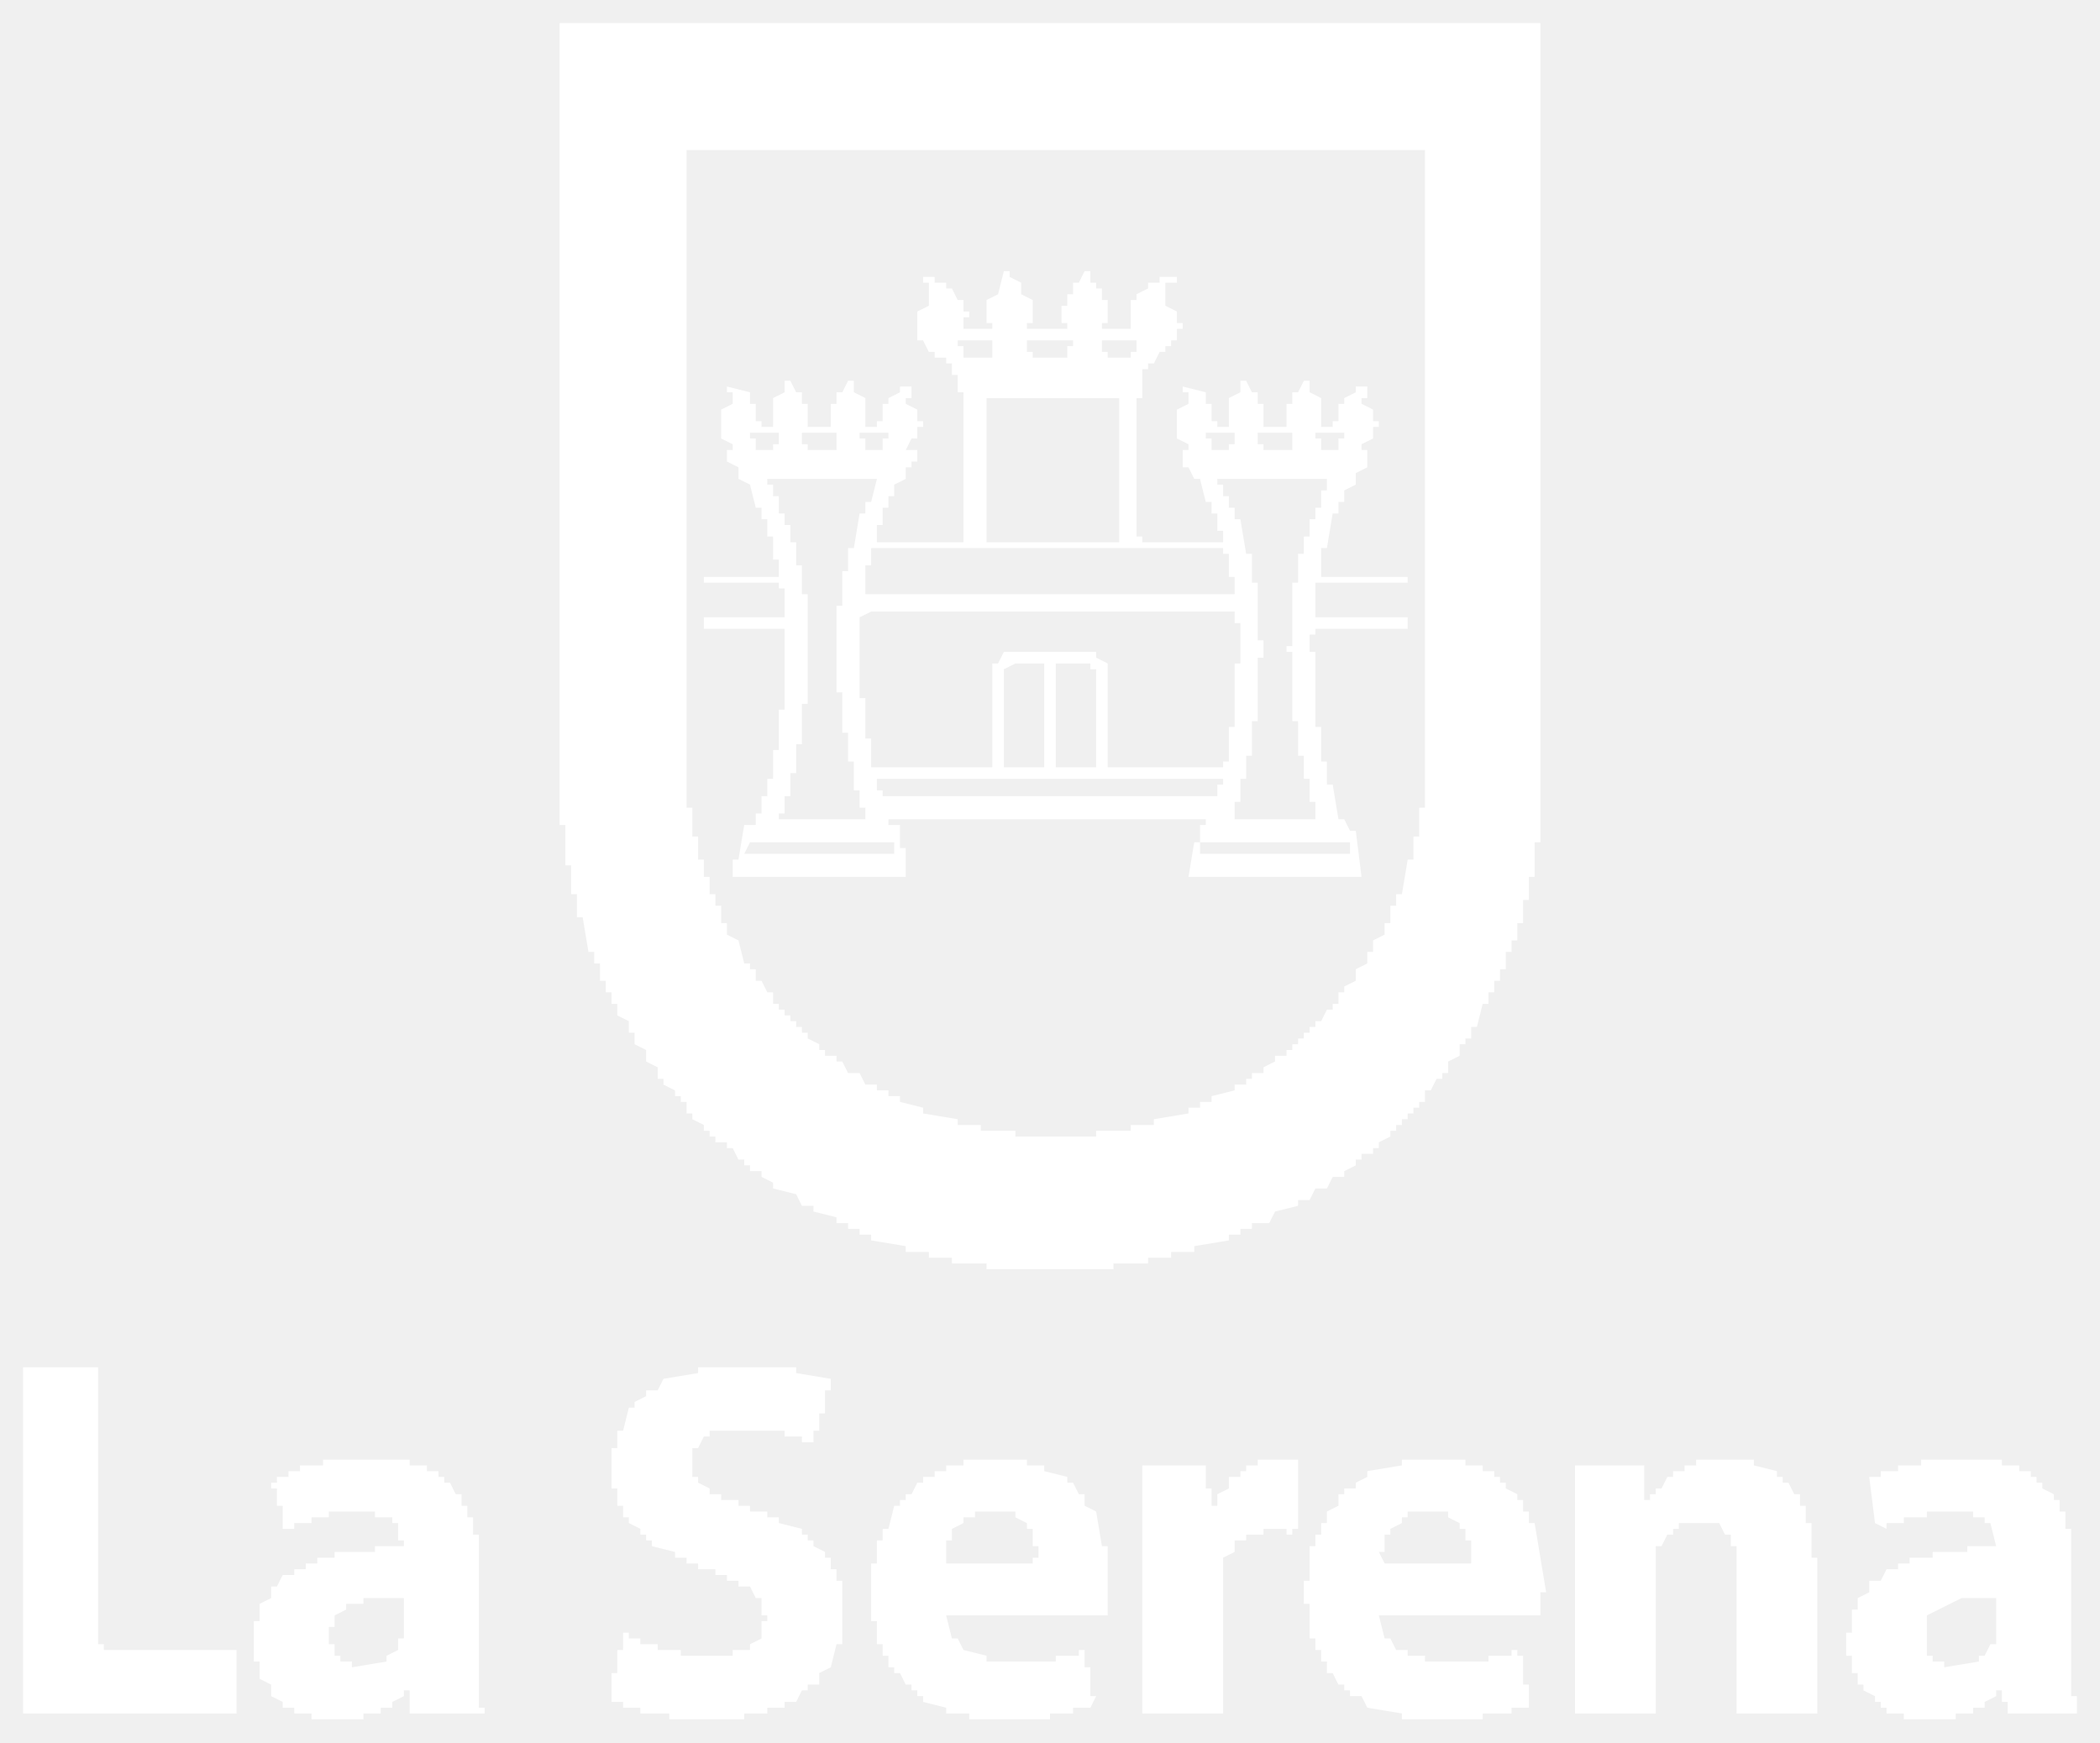
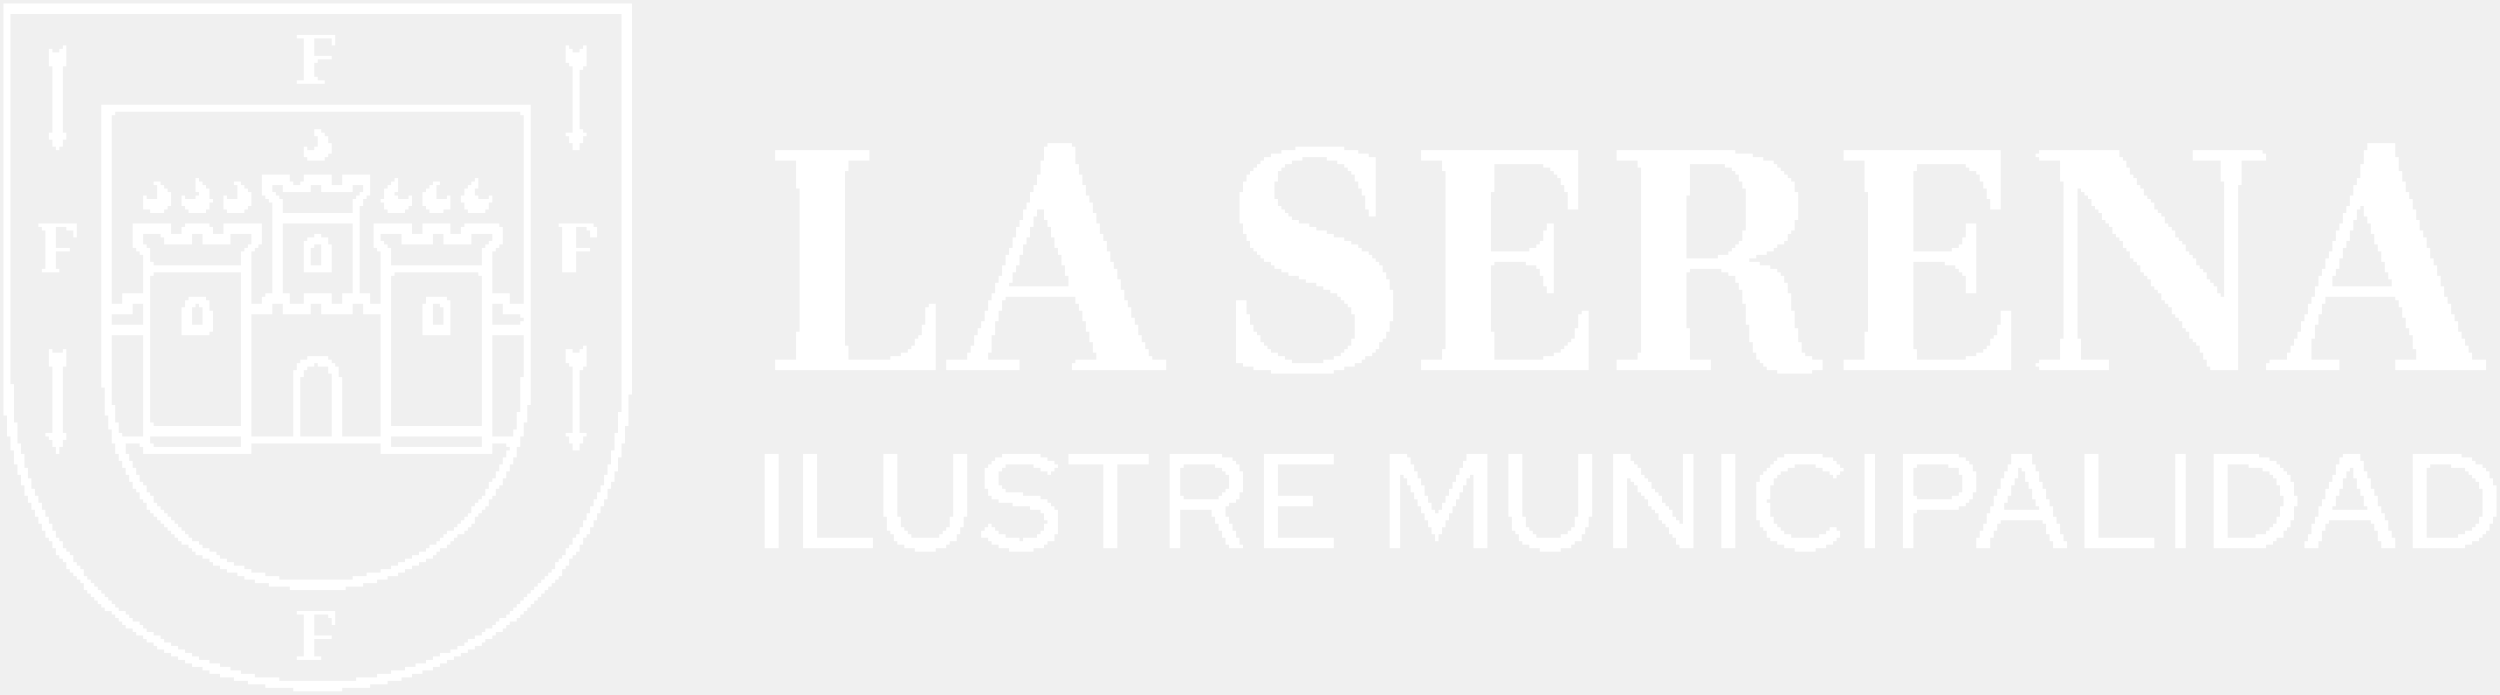
- <svg xmlns="http://www.w3.org/2000/svg" viewBox="95 126 364 302" role="img" aria-labelledby="title">
-   <path fill="white" fill-rule="evenodd" d="M192,130L362,130L362,272L361,272L361,278L360,278L360,282L359,282L359,286L358,286L358,289L357,289L357,291L356,291L356,294L355,294L355,296L354,296L354,298L353,298L353,300L352,300L351,304L350,304L350,306L349,306L349,307L348,307L348,309L346,310L346,312L345,312L345,313L344,313L343,315L342,315L342,317L341,317L341,318L340,318L340,319L339,319L339,320L338,320L338,321L337,321L337,322L336,322L336,323L334,324L334,325L333,325L333,326L331,326L331,327L330,327L330,328L328,329L328,330L326,330L325,332L323,332L322,334L320,334L320,335L316,336L315,338L312,338L312,339L310,339L310,340L308,340L308,341L302,342L302,343L298,343L298,344L294,344L294,345L288,345L288,346L266,346L266,345L260,345L260,344L256,344L256,343L252,343L252,342L246,341L246,340L244,340L244,339L242,339L242,338L240,338L240,337L236,336L236,335L234,335L233,333L229,332L229,331L227,330L227,329L225,329L225,328L224,328L224,327L223,327L222,325L221,325L221,324L219,324L219,323L218,323L218,322L217,322L217,321L215,320L215,319L214,319L214,317L213,317L213,316L212,316L212,315L210,314L210,313L209,313L209,311L207,310L207,308L205,307L205,305L204,305L204,303L202,302L202,300L201,300L201,298L200,298L200,296L199,296L199,293L198,293L198,291L197,291L196,285L195,285L195,281L194,281L194,276L193,276L193,269L192,269L192,130ZM215,152L214,152L214,266L215,266L215,271L216,271L216,275L217,275L217,278L218,278L218,281L219,281L219,283L220,283L220,286L221,286L221,288L223,289L224,293L225,293L225,294L226,294L226,296L227,296L228,298L229,298L229,300L230,300L230,301L231,301L231,302L232,302L232,303L233,303L233,304L234,304L234,305L235,305L235,306L237,307L237,308L238,308L238,309L240,309L240,310L241,310L242,312L244,312L245,314L247,314L247,315L249,315L249,316L251,316L251,317L255,318L255,319L261,320L261,321L265,321L265,322L271,322L271,323L285,323L285,322L291,322L291,321L295,321L295,320L301,319L301,318L303,318L303,317L305,317L305,316L309,315L309,314L311,314L311,313L312,313L312,312L314,312L314,311L316,310L316,309L318,309L318,308L319,308L319,307L320,307L320,306L321,306L321,305L322,305L322,304L323,304L323,303L324,303L325,301L326,301L326,300L327,300L327,298L328,298L328,297L330,296L330,294L332,293L332,291L333,291L333,289L335,288L335,286L336,286L336,283L337,283L337,281L338,281L339,275L340,275L340,271L341,271L341,266L342,266L342,152L215,152ZM269,173L270,173L270,174L272,175L272,177L274,178L274,182L273,182L273,183L280,183L280,182L279,182L279,179L280,179L280,177L281,177L281,175L282,175L283,173L284,173L284,175L285,175L285,176L286,176L286,178L287,178L287,182L286,182L286,183L291,183L291,178L292,178L292,177L294,176L294,175L296,175L296,174L299,174L299,175L297,175L297,179L299,180L299,182L300,182L300,183L299,183L299,185L298,185L298,186L297,186L297,187L296,187L295,189L294,189L294,190L293,190L293,195L292,195L292,219L293,219L293,220L307,220L307,218L306,218L306,215L305,215L305,213L304,213L303,209L302,209L301,207L300,207L300,204L301,204L301,203L299,202L299,197L301,196L301,194L300,194L300,193L304,194L304,196L305,196L305,199L306,199L306,200L308,200L308,195L310,194L310,192L311,192L312,194L313,194L313,196L314,196L314,200L318,200L318,196L319,196L319,194L320,194L321,192L322,192L322,194L324,195L324,200L326,200L326,199L327,199L327,196L328,196L328,195L330,194L330,193L332,193L332,195L331,195L331,196L333,197L333,199L334,199L334,200L333,200L333,202L331,203L331,204L332,204L332,207L330,208L330,210L328,211L328,213L327,213L327,215L326,215L325,221L324,221L324,226L339,226L339,227L323,227L323,233L339,233L339,235L323,235L323,236L322,236L322,239L323,239L323,252L324,252L324,258L325,258L325,262L326,262L327,268L328,268L329,270L330,270L331,278L301,278L302,272L303,272L303,274L329,274L329,272L303,272L303,269L304,269L304,268L249,268L249,269L251,269L251,273L252,273L252,278L222,278L222,275L223,275L224,269L226,269L226,267L227,267L227,264L228,264L228,261L229,261L229,256L230,256L230,249L231,249L231,235L217,235L217,233L231,233L231,228L230,228L230,227L217,227L217,226L230,226L230,223L229,223L229,219L228,219L228,216L227,216L227,214L226,214L225,210L223,209L223,207L221,206L221,204L222,204L222,203L220,202L220,197L222,196L222,194L221,194L221,193L225,194L225,196L226,196L226,199L227,199L227,200L229,200L229,195L231,194L231,192L232,192L233,194L234,194L234,196L235,196L235,200L239,200L239,196L240,196L240,194L241,194L242,192L243,192L243,194L245,195L245,200L247,200L247,199L248,199L248,196L249,196L249,195L251,194L251,193L253,193L253,195L252,195L252,196L254,197L254,199L255,199L255,200L254,200L254,202L253,202L252,204L254,204L254,206L253,206L253,207L252,207L252,209L250,210L250,212L249,212L249,214L248,214L248,217L247,217L247,220L262,220L262,194L261,194L261,191L260,191L260,189L259,189L259,188L257,188L257,187L256,187L255,185L254,185L254,180L256,179L256,175L255,175L255,174L257,174L257,175L259,175L259,176L260,176L261,178L262,178L262,180L263,180L263,181L262,181L262,183L267,183L267,182L266,182L266,178L268,177L269,173ZM262,185L261,185L261,186L262,186L262,188L267,188L267,185L262,185ZM274,185L273,185L273,187L274,187L274,188L280,188L280,186L281,186L281,185L274,185ZM287,185L286,185L286,187L287,187L287,188L291,188L291,187L292,187L292,185L287,185ZM267,195L266,195L266,220L289,220L289,195L267,195ZM226,201L225,201L225,202L226,202L226,204L229,204L229,203L230,203L230,201L226,201ZM235,201L234,201L234,203L235,203L235,204L240,204L240,201L235,201ZM245,201L244,201L244,202L245,202L245,204L248,204L248,202L249,202L249,201L245,201ZM305,201L304,201L304,202L305,202L305,204L308,204L308,203L309,203L309,201L305,201ZM314,201L313,201L313,203L314,203L314,204L319,204L319,201L314,201ZM324,201L323,201L323,202L324,202L324,204L327,204L327,202L328,202L328,201L324,201ZM229,209L228,209L228,210L229,210L229,212L230,212L230,215L231,215L231,217L232,217L232,220L233,220L233,224L234,224L234,229L235,229L235,248L234,248L234,255L233,255L233,260L232,260L232,264L231,264L231,267L230,267L230,268L245,268L245,266L244,266L244,263L243,263L243,258L242,258L242,253L241,253L241,246L240,246L240,231L241,231L241,225L242,225L242,221L243,221L244,215L245,215L245,213L246,213L247,209L229,209ZM307,209L306,209L306,210L307,210L307,212L308,212L308,214L309,214L309,216L310,216L311,222L312,222L312,227L313,227L313,237L314,237L314,240L313,240L313,251L312,251L312,257L311,257L311,261L310,261L310,265L309,265L309,268L323,268L323,265L322,265L322,261L321,261L321,257L320,257L320,251L319,251L319,239L318,239L318,238L319,238L319,227L320,227L320,222L321,222L321,219L322,219L322,216L323,216L323,214L324,214L324,211L325,211L325,209L307,209ZM247,221L246,221L246,224L245,224L245,229L309,229L309,226L308,226L308,222L307,222L307,221L247,221ZM246,232L244,233L244,247L245,247L245,254L246,254L246,259L267,259L267,241L268,241L269,239L285,239L285,240L287,241L287,259L307,259L307,258L308,258L308,252L309,252L309,241L310,241L310,234L309,234L309,232L246,232ZM271,241L269,242L269,259L276,259L276,241L271,241ZM279,241L278,241L278,259L285,259L285,242L284,242L284,241L279,241ZM248,261L247,261L247,263L248,263L248,264L306,264L306,262L307,262L307,261L248,261ZM226,272L225,272L224,274L250,274L250,272L226,272ZM99,363L112,363L112,411L113,411L113,412L136,412L136,423L99,423L99,363ZM216,363L233,363L233,364L239,365L239,367L238,367L238,371L237,371L237,374L236,374L236,376L234,376L234,375L231,375L231,374L218,374L218,375L217,375L216,377L215,377L215,382L216,382L216,383L218,384L218,385L220,385L220,386L223,386L223,387L225,387L225,388L228,388L228,389L230,389L230,390L234,391L234,392L235,392L235,393L236,393L236,394L238,395L238,396L239,396L239,398L240,398L240,400L241,400L241,411L240,411L239,415L237,416L237,418L235,418L235,419L234,419L233,421L231,421L231,422L228,422L228,423L224,423L224,424L211,424L211,423L206,423L206,422L203,422L203,421L201,421L201,416L202,416L202,412L203,412L203,409L204,409L204,410L206,410L206,411L209,411L209,412L213,412L213,413L222,413L222,412L225,412L225,411L227,410L227,407L228,407L228,406L227,406L227,403L226,403L225,401L223,401L223,400L221,400L221,399L219,399L219,398L216,398L216,397L214,397L214,396L212,396L212,395L208,394L208,393L207,393L207,392L206,392L206,391L204,390L204,389L203,389L203,387L202,387L202,384L201,384L201,377L202,377L202,374L203,374L204,370L205,370L205,369L207,368L207,367L209,367L210,365L216,364L216,363ZM151,379L166,379L166,380L169,380L169,381L171,381L171,382L172,382L172,383L173,383L174,385L175,385L175,387L176,387L176,389L177,389L177,392L178,392L178,422L179,422L179,423L166,423L166,419L165,419L165,420L163,421L163,422L161,422L161,423L158,423L158,424L149,424L149,423L146,423L146,422L144,422L144,421L142,420L142,418L140,417L140,414L139,414L139,407L140,407L140,404L142,403L142,401L143,401L144,399L146,399L146,398L148,398L148,397L150,397L150,396L153,396L153,395L160,395L160,394L165,394L165,393L164,393L164,390L163,390L163,389L160,389L160,388L152,388L152,389L149,389L149,390L146,390L146,391L144,391L144,387L143,387L143,384L142,384L142,383L143,383L143,382L145,382L145,381L147,381L147,380L151,380L151,379ZM262,379L273,379L273,380L276,380L276,381L280,382L280,383L281,383L282,385L283,385L283,387L285,388L286,394L287,394L287,406L259,406L260,410L261,410L262,412L266,413L266,414L278,414L278,413L282,413L282,412L283,412L283,415L284,415L284,420L285,420L284,422L281,422L281,423L277,423L277,424L263,424L263,423L259,423L259,422L255,421L255,420L254,420L254,419L253,419L253,418L252,418L251,416L250,416L250,415L249,415L249,413L248,413L248,411L247,411L247,407L246,407L246,397L247,397L247,393L248,393L248,391L249,391L250,387L251,387L251,386L252,386L252,385L253,385L254,383L255,383L255,382L257,382L257,381L259,381L259,380L262,380L262,379ZM313,379L320,379L320,391L319,391L319,392L318,392L318,391L314,391L314,392L311,392L311,393L309,393L309,395L307,396L307,423L293,423L293,380L304,380L304,384L305,384L305,387L306,387L306,385L308,384L308,382L310,382L310,381L311,381L311,380L313,380L313,379ZM338,379L349,379L349,380L352,380L352,381L354,381L354,382L355,382L355,383L356,383L356,384L358,385L358,386L359,386L359,388L360,388L360,390L361,390L363,402L362,402L362,406L334,406L335,410L336,410L337,412L339,412L339,413L342,413L342,414L353,414L353,413L357,413L357,412L358,412L358,413L359,413L359,418L360,418L360,422L357,422L357,423L352,423L352,424L338,424L338,423L332,422L331,420L329,420L329,419L328,419L328,418L327,418L326,416L325,416L325,414L324,414L324,412L323,412L323,410L322,410L322,404L321,404L321,400L322,400L322,394L323,394L323,392L324,392L324,390L325,390L325,388L327,387L327,385L328,385L328,384L330,384L330,383L332,382L332,381L338,380L338,379ZM389,379L399,379L399,380L403,381L403,382L404,382L404,383L405,383L406,385L407,385L407,387L408,387L408,390L409,390L409,396L410,396L410,423L396,423L396,394L395,394L395,392L394,392L393,390L386,390L386,391L385,391L385,392L384,392L383,394L382,394L382,423L368,423L368,380L380,380L380,386L381,386L381,385L382,385L382,384L383,384L384,382L385,382L385,381L387,381L387,380L389,380L389,379ZM428,379L442,379L442,380L445,380L445,381L447,381L447,382L448,382L448,383L449,383L449,384L451,385L451,386L452,386L452,388L453,388L453,391L454,391L454,420L455,420L455,423L443,423L443,421L442,421L442,419L441,419L441,420L439,421L439,422L437,422L437,423L434,423L434,424L425,424L425,423L422,423L422,422L421,422L421,421L420,421L420,420L418,419L418,418L417,418L417,416L416,416L416,413L415,413L415,409L416,409L416,405L417,405L417,403L419,402L419,400L421,400L422,398L424,398L424,397L426,397L426,396L430,396L430,395L436,395L436,394L441,394L440,390L439,390L439,389L437,389L437,388L429,388L429,389L425,389L425,390L422,390L422,391L420,390L419,382L421,382L421,381L424,381L424,380L428,380L428,379ZM265,388L264,388L264,389L262,389L262,390L260,391L260,393L259,393L259,397L274,397L274,396L275,396L275,394L274,394L274,391L273,391L273,390L271,389L271,388L265,388ZM340,388L339,388L339,389L338,389L338,390L336,391L336,392L335,392L335,395L334,395L335,397L350,397L350,393L349,393L349,391L348,391L348,390L346,389L346,388L340,388ZM159,403L158,403L158,404L155,404L155,405L153,406L153,408L152,408L152,411L153,411L153,413L154,413L154,414L156,414L156,415L162,414L162,413L164,412L164,410L165,410L165,403L159,403ZM435,403L429,406L429,413L430,413L430,414L432,414L432,415L438,414L438,413L439,413L440,411L441,411L441,403L435,403Z" />
+ <svg xmlns="http://www.w3.org/2000/svg" viewBox="46 47 716 199" role="img" aria-labelledby="logo-title">
+   <path fill="#ffffff" fill-rule="evenodd" d="M47 48L227 48L227 160L226 160L226 169L225 169L225 174L224 174L224 178L223 178L223 182L222 182L222 185L221 185L221 187L220 187L220 190L219 190L219 192L218 192L218 194L217 194L217 196L216 196L216 198L215 198L215 200L214 200L214 201L213 201L213 203L212 203L212 205L211 205L211 206L210 206L210 207L209 207L209 209L208 209L208 210L207 210L207 212L206 212L206 213L205 213L205 214L204 214L204 215L203 215L203 216L202 216L202 217L201 217L201 218L200 218L200 219L199 219L199 220L198 220L198 221L197 221L197 222L196 222L196 223L195 223L195 224L194 224L194 225L192 225L192 226L191 226L191 227L190 227L190 228L188 228L188 229L187 229L187 230L185 230L185 231L184 231L184 232L182 232L182 233L180 233L180 234L178 234L178 235L176 235L176 236L174 236L174 237L172 237L172 238L170 238L170 239L167 239L167 240L164 240L164 241L161 241L161 242L157 242L157 243L152 243L152 244L144 244L144 245L130 245L130 244L122 244L122 243L117 243L117 242L113 242L113 241L109 241L109 240L106 240L106 239L104 239L104 238L101 238L101 237L99 237L99 236L97 236L97 235L95 235L95 234L93 234L93 233L91 233L91 232L90 232L90 231L88 231L88 230L87 230L87 229L85 229L85 228L84 228L84 227L82 227L82 226L81 226L81 225L80 225L80 224L79 224L79 223L78 223L78 222L76 222L76 221L75 221L75 220L74 220L74 219L73 219L73 218L72 218L72 217L71 217L71 216L70 216L70 214L69 214L69 213L68 213L68 212L67 212L67 211L66 211L66 210L65 210L65 208L64 208L64 207L63 207L63 206L62 206L62 204L61 204L61 202L60 202L60 201L59 201L59 199L58 199L58 197L57 197L57 195L56 195L56 193L55 193L55 191L54 191L54 189L53 189L53 186L52 186L52 183L51 183L51 180L50 180L50 176L49 176L49 172L48 172L48 166L47 166ZM49 51L49 157L50 157L50 168L51 168L51 174L52 174L52 177L53 177L53 181L54 181L54 184L55 184L55 187L56 187L56 189L57 189L57 191L58 191L58 193L59 193L59 195L60 195L60 197L61 197L61 199L62 199L62 201L63 201L63 202L64 202L64 204L65 204L65 205L66 205L66 206L67 206L67 208L68 208L68 209L69 209L69 210L70 210L70 212L71 212L71 213L72 213L72 214L73 214L73 215L74 215L74 216L75 216L75 217L76 217L76 218L77 218L77 219L78 219L78 220L79 220L79 221L80 221L80 222L82 222L82 223L83 223L83 224L84 224L84 225L86 225L86 226L87 226L87 227L88 227L88 228L90 228L90 229L92 229L92 230L93 230L93 231L95 231L95 232L97 232L97 233L99 233L99 234L101 234L101 235L103 235L103 236L106 236L106 237L109 237L109 238L112 238L112 239L115 239L115 240L119 240L119 241L126 241L126 242L148 242L148 241L154 241L154 240L158 240L158 239L162 239L162 238L165 238L165 237L168 237L168 236L170 236L170 235L172 235L172 234L175 234L175 233L177 233L177 232L179 232L179 231L180 231L180 230L182 230L182 229L184 229L184 228L185 228L185 227L187 227L187 226L188 226L188 225L189 225L189 224L191 224L191 223L192 223L192 222L193 222L193 221L194 221L194 220L195 220L195 219L196 219L196 218L197 218L197 217L198 217L198 216L199 216L199 215L200 215L200 214L201 214L201 213L202 213L202 212L203 212L203 211L204 211L204 210L205 210L205 208L206 208L206 207L207 207L207 206L208 206L208 204L209 204L209 203L210 203L210 201L211 201L211 200L212 200L212 198L213 198L213 196L214 196L214 194L215 194L215 192L216 192L216 190L217 190L217 188L218 188L218 186L219 186L219 183L220 183L220 180L221 180L221 176L222 176L222 171L223 171L223 165L224 165L224 51ZM57 111L68 111L68 115L67 115L67 113L65 113L65 112L62 112L62 118L66 118L66 119L62 119L62 124L63 124L63 125L58 125L58 124L59 124L59 113L58 113L58 112L57 112ZM59 171L61 171L61 152L60 152L60 147L61 147L61 148L64 148L64 147L65 147L65 152L64 152L64 171L65 171L65 173L64 173L64 175L63 175L63 177L62 177L62 175L61 175L61 173L60 173L60 172L59 172ZM60 61L61 61L61 62L63 62L63 61L64 61L64 60L65 60L65 66L64 66L64 85L65 85L65 87L64 87L64 89L63 89L63 90L62 90L62 89L61 89L61 87L60 87L60 85L61 85L61 66L60 66ZM75 77L198 77L198 163L197 163L197 168L196 168L196 172L195 172L195 175L194 175L194 178L193 178L193 180L192 180L192 182L191 182L191 184L190 184L190 186L189 186L189 187L188 187L188 189L187 189L187 190L186 190L186 192L185 192L185 193L184 193L184 194L183 194L183 195L182 195L182 197L181 197L181 198L180 198L180 199L179 199L179 200L177 200L177 201L176 201L176 202L175 202L175 203L174 203L174 204L172 204L172 205L171 205L171 206L170 206L170 207L168 207L168 208L166 208L166 209L164 209L164 210L162 210L162 211L160 211L160 212L157 212L157 213L154 213L154 214L150 214L150 215L145 215L145 216L129 216L129 215L123 215L123 214L119 214L119 213L116 213L116 212L114 212L114 211L111 211L111 210L109 210L109 209L107 209L107 208L106 208L106 207L104 207L104 206L102 206L102 205L101 205L101 204L100 204L100 203L98 203L98 202L97 202L97 201L96 201L96 200L95 200L95 199L94 199L94 198L93 198L93 197L92 197L92 196L91 196L91 195L90 195L90 194L89 194L89 193L88 193L88 191L87 191L87 190L86 190L86 188L85 188L85 187L84 187L84 185L83 185L83 183L82 183L82 181L81 181L81 179L80 179L80 177L79 177L79 174L78 174L78 170L77 170L77 166L76 166L76 158L75 158ZM78 80L78 134L81 134L81 131L87 131L87 120L86 120L86 119L85 119L85 118L84 118L84 111L95 111L95 114L98 114L98 112L99 112L99 111L106 111L106 112L107 112L107 114L110 114L110 111L121 111L121 117L120 117L120 118L119 118L119 119L118 119L118 134L121 134L121 132L122 132L122 131L124 131L124 105L123 105L123 104L122 104L122 103L121 103L121 97L129 97L129 99L130 99L130 100L132 100L132 99L133 99L133 97L141 97L141 100L144 100L144 97L152 97L152 103L151 103L151 104L150 104L150 106L149 106L149 131L152 131L152 134L155 134L155 119L154 119L154 118L153 118L153 111L164 111L164 114L167 114L167 111L175 111L175 114L178 114L178 112L179 112L179 111L189 111L189 112L190 112L190 117L189 117L189 118L188 118L188 119L187 119L187 131L192 131L192 134L196 134L196 80L195 80L195 79L79 79L79 80ZM78 137L78 140L87 140L87 134L84 134L84 137ZM78 143L78 163L79 163L79 168L80 168L80 171L81 171L81 172L87 172L87 143ZM82 174L82 177L83 177L83 179L84 179L84 181L85 181L85 183L86 183L86 185L87 185L87 186L88 186L88 188L89 188L89 189L90 189L90 191L91 191L91 192L92 192L92 193L93 193L93 194L94 194L94 195L95 195L95 196L96 196L96 197L97 197L97 198L98 198L98 199L99 199L99 200L100 200L100 201L101 201L101 202L103 202L103 203L104 203L104 204L106 204L106 205L108 205L108 206L109 206L109 207L111 207L111 208L113 208L113 209L116 209L116 210L118 210L118 211L122 211L122 212L126 212L126 213L147 213L147 212L151 212L151 211L155 211L155 210L158 210L158 209L160 209L160 208L162 208L162 207L164 207L164 206L166 206L166 205L168 205L168 204L169 204L169 203L171 203L171 202L172 202L172 201L173 201L173 200L174 200L174 199L176 199L176 198L177 198L177 197L178 197L178 196L179 196L179 195L180 195L180 194L181 194L181 192L182 192L182 191L183 191L183 190L184 190L184 189L185 189L185 187L186 187L186 185L187 185L187 184L188 184L188 182L189 182L189 180L190 180L190 178L191 178L191 176L192 176L192 175L191 175L191 174L187 174L187 177L155 177L155 174L118 174L118 177L87 177L87 175L86 175L86 174ZM87 103L88 103L88 104L91 104L91 100L90 100L90 99L92 99L92 100L93 100L93 101L94 101L94 102L95 102L95 106L94 106L94 107L93 107L93 108L89 108L89 107L87 107ZM87 114L87 117L88 117L88 118L89 118L89 122L90 122L90 123L115 123L115 119L116 119L116 118L117 118L117 117L118 117L118 114L112 114L112 117L104 117L104 114L101 114L101 117L93 117L93 115L92 115L92 114ZM89 126L89 168L90 168L90 169L115 169L115 125L90 125L90 126ZM89 172L89 174L90 174L90 175L115 175L115 172ZM98 103L99 103L99 104L102 104L102 103L103 103L103 102L102 102L102 98L103 98L103 99L104 99L104 100L105 100L105 101L106 101L106 104L107 104L107 105L106 105L106 107L105 107L105 108L100 108L100 107L99 107L99 106L98 106ZM98 135L99 135L99 133L100 133L100 132L105 132L105 133L106 133L106 136L107 136L107 142L106 142L106 143L98 143ZM101 135L101 140L104 140L104 135L103 135L103 134L102 134L102 135ZM110 103L111 103L111 104L114 104L114 100L113 100L113 99L115 99L115 100L116 100L116 101L117 101L117 102L118 102L118 106L117 106L117 107L116 107L116 108L111 108L111 107L110 107ZM118 137L118 172L130 172L130 153L131 153L131 151L132 151L132 150L134 150L134 149L140 149L140 150L141 150L141 151L142 151L142 152L143 152L143 155L144 155L144 172L155 172L155 137L150 137L150 134L147 134L147 137L138 137L138 134L135 134L135 137L127 137L127 134L124 134L124 137ZM124 100L124 102L125 102L125 103L126 103L126 104L127 104L127 108L147 108L147 104L148 104L148 103L149 103L149 102L150 102L150 100L147 100L147 102L138 102L138 100L135 100L135 102L127 102L127 100ZM127 111L127 131L129 131L129 134L133 134L133 131L141 131L141 134L144 134L144 131L147 131L147 111ZM131 57L142 57L142 60L141 60L141 58L136 58L136 63L141 63L141 64L137 64L137 65L136 65L136 69L137 69L137 70L139 70L139 71L131 71L131 70L133 70L133 58L131 58ZM131 222L142 222L142 226L141 226L141 224L140 224L140 223L136 223L136 229L141 229L141 230L136 230L136 235L138 235L138 236L131 236L131 235L133 235L133 223L131 223ZM132 155L132 172L141 172L141 154L140 154L140 152L137 152L137 151L136 151L136 152L134 152L134 153L133 153L133 155ZM133 89L134 89L134 90L136 90L136 89L137 89L137 86L136 86L136 84L138 84L138 85L139 85L139 86L140 86L140 88L141 88L141 91L140 91L140 92L139 92L139 93L134 93L134 92L133 92ZM133 116L134 116L134 115L136 115L136 114L138 114L138 115L140 115L140 117L141 117L141 125L133 125ZM135 118L135 123L138 123L138 117L136 117L136 118ZM155 104L156 104L156 101L157 101L157 100L158 100L158 99L159 99L159 98L160 98L160 102L159 102L159 103L160 103L160 104L163 104L163 103L164 103L164 106L163 106L163 107L162 107L162 108L157 108L157 107L156 107L156 105L155 105ZM155 114L155 116L156 116L156 117L157 117L157 118L158 118L158 123L184 123L184 118L185 118L185 117L186 117L186 116L187 116L187 114L181 114L181 117L173 117L173 114L170 114L170 117L161 117L161 114ZM158 126L158 169L184 169L184 126L183 126L183 125L159 125L159 126ZM158 172L158 175L184 175L184 172ZM167 102L168 102L168 101L169 101L169 100L170 100L170 99L172 99L172 100L171 100L171 104L174 104L174 103L175 103L175 107L173 107L173 108L169 108L169 107L168 107L168 106L167 106ZM167 134L168 134L168 132L174 132L174 133L175 133L175 143L167 143ZM170 134L170 140L173 140L173 135L172 135L172 134ZM178 103L179 103L179 101L180 101L180 100L181 100L181 99L182 99L182 98L183 98L183 101L182 101L182 103L183 103L183 104L186 104L186 103L187 103L187 105L186 105L186 107L185 107L185 108L180 108L180 107L179 107L179 105L178 105ZM187 134L187 140L195 140L195 139L196 139L196 138L195 138L195 137L190 137L190 134ZM187 143L187 172L193 172L193 170L194 170L194 165L195 165L195 155L196 155L196 143ZM206 111L216 111L216 112L217 112L217 115L215 115L215 113L214 113L214 112L211 112L211 118L215 118L215 119L211 119L211 125L207 125L207 112L206 112ZM208 60L209 60L209 61L210 61L210 62L212 62L212 61L213 61L213 60L214 60L214 66L213 66L213 67L212 67L212 84L213 84L213 85L214 85L214 86L213 86L213 88L212 88L212 90L210 90L210 88L209 88L209 86L208 86L208 85L210 85L210 66L209 66L209 65L208 65ZM208 147L210 147L210 148L212 148L212 147L213 147L213 146L214 146L214 152L213 152L213 153L212 153L212 171L214 171L214 172L213 172L213 174L212 174L212 176L210 176L210 174L209 174L209 172L208 172L208 171L210 171L210 152L209 152L209 151L208 151ZM265 177L269 177L269 204L265 204ZM268 90L295 90L295 93L289 93L289 96L288 96L288 146L289 146L289 150L301 150L301 149L304 149L304 148L306 148L306 147L307 147L307 146L308 146L308 144L309 144L309 143L310 143L310 140L311 140L311 135L312 135L312 134L314 134L314 153L268 153L268 150L274 150L274 142L275 142L275 101L274 101L274 93L268 93ZM276 177L280 177L280 201L296 201L296 204L276 204ZM299 177L303 177L303 195L304 195L304 198L305 198L305 199L306 199L306 200L307 200L307 201L315 201L315 200L316 200L316 199L317 199L317 198L318 198L318 195L319 195L319 177L323 177L323 195L322 195L322 198L321 198L321 200L320 200L320 202L318 202L318 203L317 203L317 204L314 204L314 205L308 205L308 204L305 204L305 203L303 203L303 202L302 202L302 200L301 200L301 199L300 199L300 195L299 195ZM317 150L323 150L323 148L324 148L324 146L325 146L325 143L326 143L326 141L327 141L327 139L328 139L328 136L329 136L329 133L330 133L330 131L331 131L331 128L332 128L332 126L333 126L333 123L334 123L334 120L335 120L335 118L336 118L336 115L337 115L337 112L338 112L338 110L339 110L339 107L340 107L340 105L341 105L341 102L342 102L342 100L343 100L343 97L344 97L344 93L345 93L345 89L346 89L346 88L353 88L353 89L354 89L354 94L355 94L355 97L356 97L356 100L357 100L357 103L358 103L358 105L359 105L359 108L360 108L360 111L361 111L361 114L362 114L362 116L363 116L363 119L364 119L364 122L365 122L365 124L366 124L366 127L367 127L367 130L368 130L368 133L369 133L369 135L370 135L370 138L371 138L371 140L372 140L372 143L373 143L373 145L374 145L374 147L375 147L375 149L376 149L376 150L380 150L380 153L353 153L353 151L354 151L354 150L360 150L360 148L359 148L359 145L358 145L358 142L357 142L357 139L356 139L356 136L355 136L355 134L354 134L354 132L334 132L334 133L333 133L333 136L332 136L332 139L331 139L331 143L330 143L330 148L329 148L329 150L338 150L338 153L317 153ZM327 199L328 199L328 198L329 198L329 197L330 197L330 198L331 198L331 199L332 199L332 200L334 200L334 201L338 201L338 202L339 202L339 201L343 201L343 200L344 200L344 199L345 199L345 197L346 197L346 196L345 196L345 194L344 194L344 193L341 193L341 192L336 192L336 191L332 191L332 190L330 190L330 189L329 189L329 187L328 187L328 181L329 181L329 180L330 180L330 179L331 179L331 178L333 178L333 177L344 177L344 178L346 178L346 179L348 179L348 180L349 180L349 181L348 181L348 182L347 182L347 183L346 183L346 182L344 182L344 181L342 181L342 180L334 180L334 181L333 181L333 182L332 182L332 186L333 186L333 187L334 187L334 188L339 188L339 189L344 189L344 190L346 190L346 191L347 191L347 192L348 192L348 193L349 193L349 200L348 200L348 202L346 202L346 203L345 203L345 204L342 204L342 205L335 205L335 204L332 204L332 203L330 203L330 202L329 202L329 201L327 201ZM335 128L335 129L352 129L352 126L351 126L351 123L350 123L350 120L349 120L349 118L348 118L348 115L347 115L347 112L346 112L346 110L345 110L345 107L343 107L343 109L342 109L342 112L341 112L341 115L340 115L340 117L339 117L339 120L338 120L338 123L337 123L337 125L336 125L336 128ZM352 177L375 177L375 180L366 180L366 204L362 204L362 180L352 180ZM381 177L396 177L396 178L399 178L399 179L400 179L400 180L401 180L401 182L402 182L402 188L401 188L401 190L400 190L400 191L398 191L398 192L397 192L397 195L398 195L398 197L399 197L399 199L400 199L400 201L401 201L401 203L402 203L402 204L398 204L398 203L397 203L397 201L396 201L396 199L395 199L395 197L394 197L394 195L393 195L393 193L384 193L384 204L381 204ZM384 181L384 189L385 189L385 190L395 190L395 189L396 189L396 188L397 188L397 187L398 187L398 183L397 183L397 182L396 182L396 181L394 181L394 180L385 180L385 181ZM400 133L403 133L403 137L404 137L404 140L405 140L405 142L406 142L406 143L407 143L407 145L408 145L408 146L409 146L409 147L410 147L410 148L412 148L412 149L414 149L414 150L416 150L416 151L425 151L425 150L428 150L428 149L430 149L430 148L431 148L431 147L432 147L432 146L433 146L433 144L434 144L434 137L433 137L433 135L432 135L432 134L431 134L431 133L430 133L430 132L429 132L429 131L427 131L427 130L425 130L425 129L423 129L423 128L420 128L420 127L418 127L418 126L415 126L415 125L413 125L413 124L411 124L411 123L410 123L410 122L408 122L408 121L407 121L407 120L406 120L406 119L405 119L405 118L404 118L404 116L403 116L403 114L402 114L402 111L401 111L401 102L402 102L402 99L403 99L403 97L404 97L404 96L405 96L405 95L406 95L406 94L407 94L407 93L408 93L408 92L410 92L410 91L413 91L413 90L417 90L417 89L431 89L431 90L435 90L435 91L438 91L438 92L440 92L440 109L438 109L438 107L437 107L437 103L436 103L436 101L435 101L435 99L434 99L434 97L433 97L433 96L432 96L432 95L431 95L431 94L429 94L429 93L426 93L426 92L419 92L419 93L416 93L416 94L414 94L414 95L413 95L413 96L412 96L412 99L411 99L411 104L412 104L412 106L413 106L413 107L414 107L414 108L415 108L415 109L416 109L416 110L418 110L418 111L421 111L421 112L423 112L423 113L426 113L426 114L428 114L428 115L431 115L431 116L433 116L433 117L435 117L435 118L436 118L436 119L438 119L438 120L439 120L439 121L440 121L440 122L441 122L441 123L442 123L442 125L443 125L443 127L444 127L444 130L445 130L445 139L444 139L444 142L443 142L443 144L442 144L442 145L441 145L441 147L440 147L440 148L439 148L439 149L437 149L437 150L436 150L436 151L434 151L434 152L431 152L431 153L428 153L428 154L410 154L410 153L405 153L405 152L402 152L402 151L400 151ZM408 177L428 177L428 180L412 180L412 189L422 189L422 192L412 192L412 201L428 201L428 204L408 204ZM444 177L449 177L449 178L450 178L450 180L451 180L451 182L452 182L452 184L453 184L453 186L454 186L454 189L455 189L455 191L456 191L456 193L457 193L457 194L458 194L458 193L459 193L459 191L460 191L460 189L461 189L461 187L462 187L462 185L463 185L463 183L464 183L464 181L465 181L465 179L466 179L466 177L472 177L472 204L468 204L468 183L467 183L467 184L466 184L466 186L465 186L465 188L464 188L464 190L463 190L463 192L462 192L462 194L461 194L461 196L460 196L460 198L459 198L459 200L458 200L458 202L457 202L457 200L456 200L456 198L455 198L455 196L454 196L454 194L453 194L453 192L452 192L452 190L451 190L451 188L450 188L450 186L449 186L449 184L448 184L448 183L447 183L447 204L444 204ZM453 90L498 90L498 107L495 107L495 102L494 102L494 100L493 100L493 98L492 98L492 97L491 97L491 96L490 96L490 95L488 95L488 94L474 94L474 102L473 102L473 119L484 119L484 118L486 118L486 117L487 117L487 116L488 116L488 113L489 113L489 111L491 111L491 131L489 131L489 129L488 129L488 126L487 126L487 124L486 124L486 123L483 123L483 122L474 122L474 123L473 123L473 142L474 142L474 150L488 150L488 149L491 149L491 148L493 148L493 147L494 147L494 146L495 146L495 145L496 145L496 144L497 144L497 141L498 141L498 137L499 137L499 136L501 136L501 153L453 153L453 150L459 150L459 147L460 147L460 96L459 96L459 93L453 93ZM478 177L482 177L482 195L483 195L483 198L484 198L484 199L485 199L485 200L486 200L486 201L493 201L493 200L495 200L495 199L496 199L496 198L497 198L497 195L498 195L498 177L502 177L502 195L501 195L501 198L500 198L500 200L499 200L499 202L497 202L497 203L496 203L496 204L493 204L493 205L487 205L487 204L484 204L484 203L482 203L482 202L481 202L481 200L480 200L480 199L479 199L479 195L478 195ZM508 177L513 177L513 179L514 179L514 180L515 180L515 181L516 181L516 183L517 183L517 184L518 184L518 185L519 185L519 187L520 187L520 188L521 188L521 189L522 189L522 191L523 191L523 192L524 192L524 193L525 193L525 195L526 195L526 196L527 196L527 197L528 197L528 177L531 177L531 204L527 204L527 203L526 203L526 201L525 201L525 200L524 200L524 198L523 198L523 197L522 197L522 196L521 196L521 194L520 194L520 193L519 193L519 192L518 192L518 190L517 190L517 189L516 189L516 188L515 188L515 186L514 186L514 185L513 185L513 184L512 184L512 204L508 204ZM509 90L543 90L543 91L548 91L548 92L551 92L551 93L554 93L554 94L555 94L555 95L556 95L556 96L557 96L557 97L558 97L558 98L559 98L559 99L560 99L560 102L561 102L561 110L560 110L560 113L559 113L559 114L558 114L558 116L557 116L557 117L555 117L555 118L554 118L554 119L552 119L552 120L549 120L549 121L547 121L547 122L550 122L550 123L553 123L553 124L555 124L555 125L556 125L556 126L557 126L557 128L558 128L558 131L559 131L559 136L560 136L560 141L561 141L561 145L562 145L562 148L563 148L563 149L565 149L565 150L568 150L568 153L565 153L565 154L555 154L555 153L552 153L552 152L551 152L551 151L550 151L550 150L549 150L549 148L548 148L548 145L547 145L547 140L546 140L546 134L545 134L545 130L544 130L544 128L543 128L543 126L541 126L541 125L539 125L539 124L530 124L530 125L529 125L529 141L530 141L530 150L536 150L536 153L509 153L509 150L515 150L515 148L516 148L516 95L515 95L515 93L509 93ZM529 103L529 121L538 121L538 120L541 120L541 119L542 119L542 118L543 118L543 117L544 117L544 116L545 116L545 113L546 113L546 101L545 101L545 99L544 99L544 97L543 97L543 96L542 96L542 95L540 95L540 94L530 94L530 103ZM539 177L543 177L543 204L539 204ZM549 185L550 185L550 183L551 183L551 182L552 182L552 181L553 181L553 180L554 180L554 179L555 179L555 178L557 178L557 177L568 177L568 178L571 178L571 179L572 179L572 180L573 180L573 181L574 181L574 182L573 182L573 183L572 183L572 184L571 184L571 183L570 183L570 182L568 182L568 181L566 181L566 180L560 180L560 181L558 181L558 182L556 182L556 183L555 183L555 184L554 184L554 186L553 186L553 190L552 190L552 191L553 191L553 195L554 195L554 197L555 197L555 198L556 198L556 199L557 199L557 200L559 200L559 201L567 201L567 200L569 200L569 199L570 199L570 198L572 198L572 199L573 199L573 201L572 201L572 202L571 202L571 203L569 203L569 204L566 204L566 205L560 205L560 204L557 204L557 203L555 203L555 202L553 202L553 201L552 201L552 199L551 199L551 198L550 198L550 196L549 196ZM574 90L619 90L619 107L616 107L616 104L615 104L615 101L614 101L614 99L613 99L613 97L612 97L612 96L610 96L610 95L609 95L609 94L595 94L595 96L594 96L594 119L605 119L605 118L607 118L607 117L608 117L608 115L609 115L609 111L612 111L612 131L609 131L609 126L608 126L608 125L607 125L607 124L606 124L606 123L603 123L603 122L594 122L594 147L595 147L595 150L609 150L609 149L612 149L612 148L614 148L614 147L615 147L615 146L616 146L616 144L617 144L617 143L618 143L618 140L619 140L619 136L622 136L622 153L574 153L574 150L580 150L580 142L581 142L581 102L580 102L580 93L574 93ZM580 177L583 177L583 204L580 204ZM591 177L607 177L607 178L609 178L609 179L610 179L610 180L611 180L611 182L612 182L612 188L611 188L611 190L610 190L610 191L609 191L609 192L607 192L607 193L595 193L595 194L594 194L594 204L591 204ZM594 181L594 189L595 189L595 190L605 190L605 189L607 189L607 188L608 188L608 183L607 183L607 181L604 181L604 180L595 180L595 181ZM612 201L613 201L613 199L614 199L614 197L615 197L615 194L616 194L616 192L617 192L617 189L618 189L618 187L619 187L619 184L620 184L620 182L621 182L621 180L622 180L622 177L628 177L628 180L629 180L629 182L630 182L630 185L631 185L631 187L632 187L632 190L633 190L633 192L634 192L634 195L635 195L635 197L636 197L636 200L637 200L637 202L638 202L638 204L634 204L634 202L633 202L633 200L632 200L632 197L631 197L631 196L619 196L619 197L618 197L618 199L617 199L617 201L616 201L616 204L612 204ZM620 191L620 193L630 193L630 192L629 192L629 190L628 190L628 187L627 187L627 185L626 185L626 182L625 182L625 181L624 181L624 184L623 184L623 186L622 186L622 189L621 189L621 191ZM629 91L630 91L630 90L653 90L653 92L654 92L654 93L655 93L655 95L656 95L656 97L657 97L657 98L658 98L658 100L659 100L659 101L660 101L660 103L661 103L661 104L662 104L662 105L663 105L663 107L664 107L664 108L665 108L665 109L666 109L666 111L667 111L667 112L668 112L668 113L669 113L669 115L670 115L670 116L671 116L671 117L672 117L672 119L673 119L673 120L674 120L674 121L675 121L675 123L676 123L676 124L677 124L677 125L678 125L678 127L679 127L679 128L680 128L680 129L681 129L681 131L682 131L682 132L683 132L683 99L682 99L682 93L674 93L674 90L694 90L694 91L695 91L695 93L688 93L688 100L687 100L687 153L679 153L679 152L678 152L678 150L677 150L677 148L676 148L676 146L675 146L675 145L674 145L674 144L673 144L673 142L672 142L672 141L671 141L671 139L670 139L670 138L669 138L669 137L668 137L668 135L667 135L667 134L666 134L666 133L665 133L665 131L664 131L664 130L663 130L663 129L662 129L662 127L661 127L661 126L660 126L660 125L659 125L659 123L658 123L658 122L657 122L657 121L656 121L656 119L655 119L655 118L654 118L654 116L653 116L653 115L652 115L652 114L651 114L651 112L650 112L650 111L649 111L649 110L648 110L648 108L647 108L647 107L646 107L646 106L645 106L645 104L644 104L644 103L643 103L643 102L642 102L642 101L641 101L641 144L642 144L642 150L650 150L650 153L630 153L630 152L629 152L629 151L630 151L630 150L636 150L636 144L637 144L637 99L636 99L636 93L630 93L630 92L629 92ZM643 177L647 177L647 201L663 201L663 204L643 204ZM669 177L672 177L672 204L669 204ZM680 177L693 177L693 178L696 178L696 179L698 179L698 180L699 180L699 181L700 181L700 182L701 182L701 183L702 183L702 185L703 185L703 189L704 189L704 192L703 192L703 196L702 196L702 198L701 198L701 199L700 199L700 201L698 201L698 202L697 202L697 203L695 203L695 204L680 204ZM684 180L684 201L692 201L692 200L695 200L695 199L696 199L696 198L697 198L697 197L698 197L698 195L699 195L699 192L700 192L700 189L699 189L699 186L698 186L698 184L697 184L697 183L696 183L696 182L694 182L694 181L690 181L690 180ZM695 151L696 151L696 150L701 150L701 148L702 148L702 146L703 146L703 144L704 144L704 142L705 142L705 139L706 139L706 137L707 137L707 134L708 134L708 132L709 132L709 129L710 129L710 126L711 126L711 124L712 124L712 121L713 121L713 119L714 119L714 116L715 116L715 113L716 113L716 111L717 111L717 108L718 108L718 106L719 106L719 103L720 103L720 100L721 100L721 98L722 98L722 94L723 94L723 90L724 90L724 88L732 88L732 92L733 92L733 96L734 96L734 99L735 99L735 102L736 102L736 104L737 104L737 107L738 107L738 110L739 110L739 113L740 113L740 115L741 115L741 118L742 118L742 121L743 121L743 123L744 123L744 126L745 126L745 129L746 129L746 132L747 132L747 134L748 134L748 137L749 137L749 139L750 139L750 142L751 142L751 144L752 144L752 146L753 146L753 148L754 148L754 150L758 150L758 153L732 153L732 150L738 150L738 147L737 147L737 143L736 143L736 141L735 141L735 138L734 138L734 135L733 135L733 133L732 133L732 132L712 132L712 134L711 134L711 137L710 137L710 140L709 140L709 144L708 144L708 150L716 150L716 153L695 153ZM706 202L707 202L707 200L708 200L708 197L709 197L709 195L710 195L710 192L711 192L711 190L712 190L712 187L713 187L713 185L714 185L714 183L715 183L715 180L716 180L716 178L717 178L717 177L722 177L722 179L723 179L723 182L724 182L724 184L725 184L725 187L726 187L726 189L727 189L727 192L728 192L728 194L729 194L729 196L730 196L730 199L731 199L731 201L732 201L732 204L728 204L728 202L727 202L727 199L726 199L726 197L725 197L725 196L713 196L713 197L712 197L712 199L711 199L711 202L710 202L710 204L706 204ZM714 126L714 129L731 129L731 127L730 127L730 125L729 125L729 122L728 122L728 119L727 119L727 117L726 117L726 114L725 114L725 111L724 111L724 109L723 109L723 106L722 106L722 107L721 107L721 110L720 110L720 113L719 113L719 116L718 116L718 118L717 118L717 121L716 121L716 124L715 124L715 126ZM714 192L714 193L724 193L724 192L723 192L723 189L722 189L722 187L721 187L721 184L720 184L720 181L719 181L719 182L718 182L718 184L717 184L717 187L716 187L716 189L715 189L715 192ZM737 177L751 177L751 178L754 178L754 179L755 179L755 180L757 180L757 181L758 181L758 182L759 182L759 184L760 184L760 186L761 186L761 195L760 195L760 197L759 197L759 199L758 199L758 200L757 200L757 201L756 201L756 202L754 202L754 203L752 203L752 204L737 204ZM741 181L741 201L750 201L750 200L752 200L752 199L754 199L754 198L755 198L755 197L756 197L756 195L757 195L757 187L756 187L756 185L755 185L755 184L754 184L754 183L753 183L753 182L752 182L752 181L748 181L748 180L742 180L742 181Z" />
</svg>
